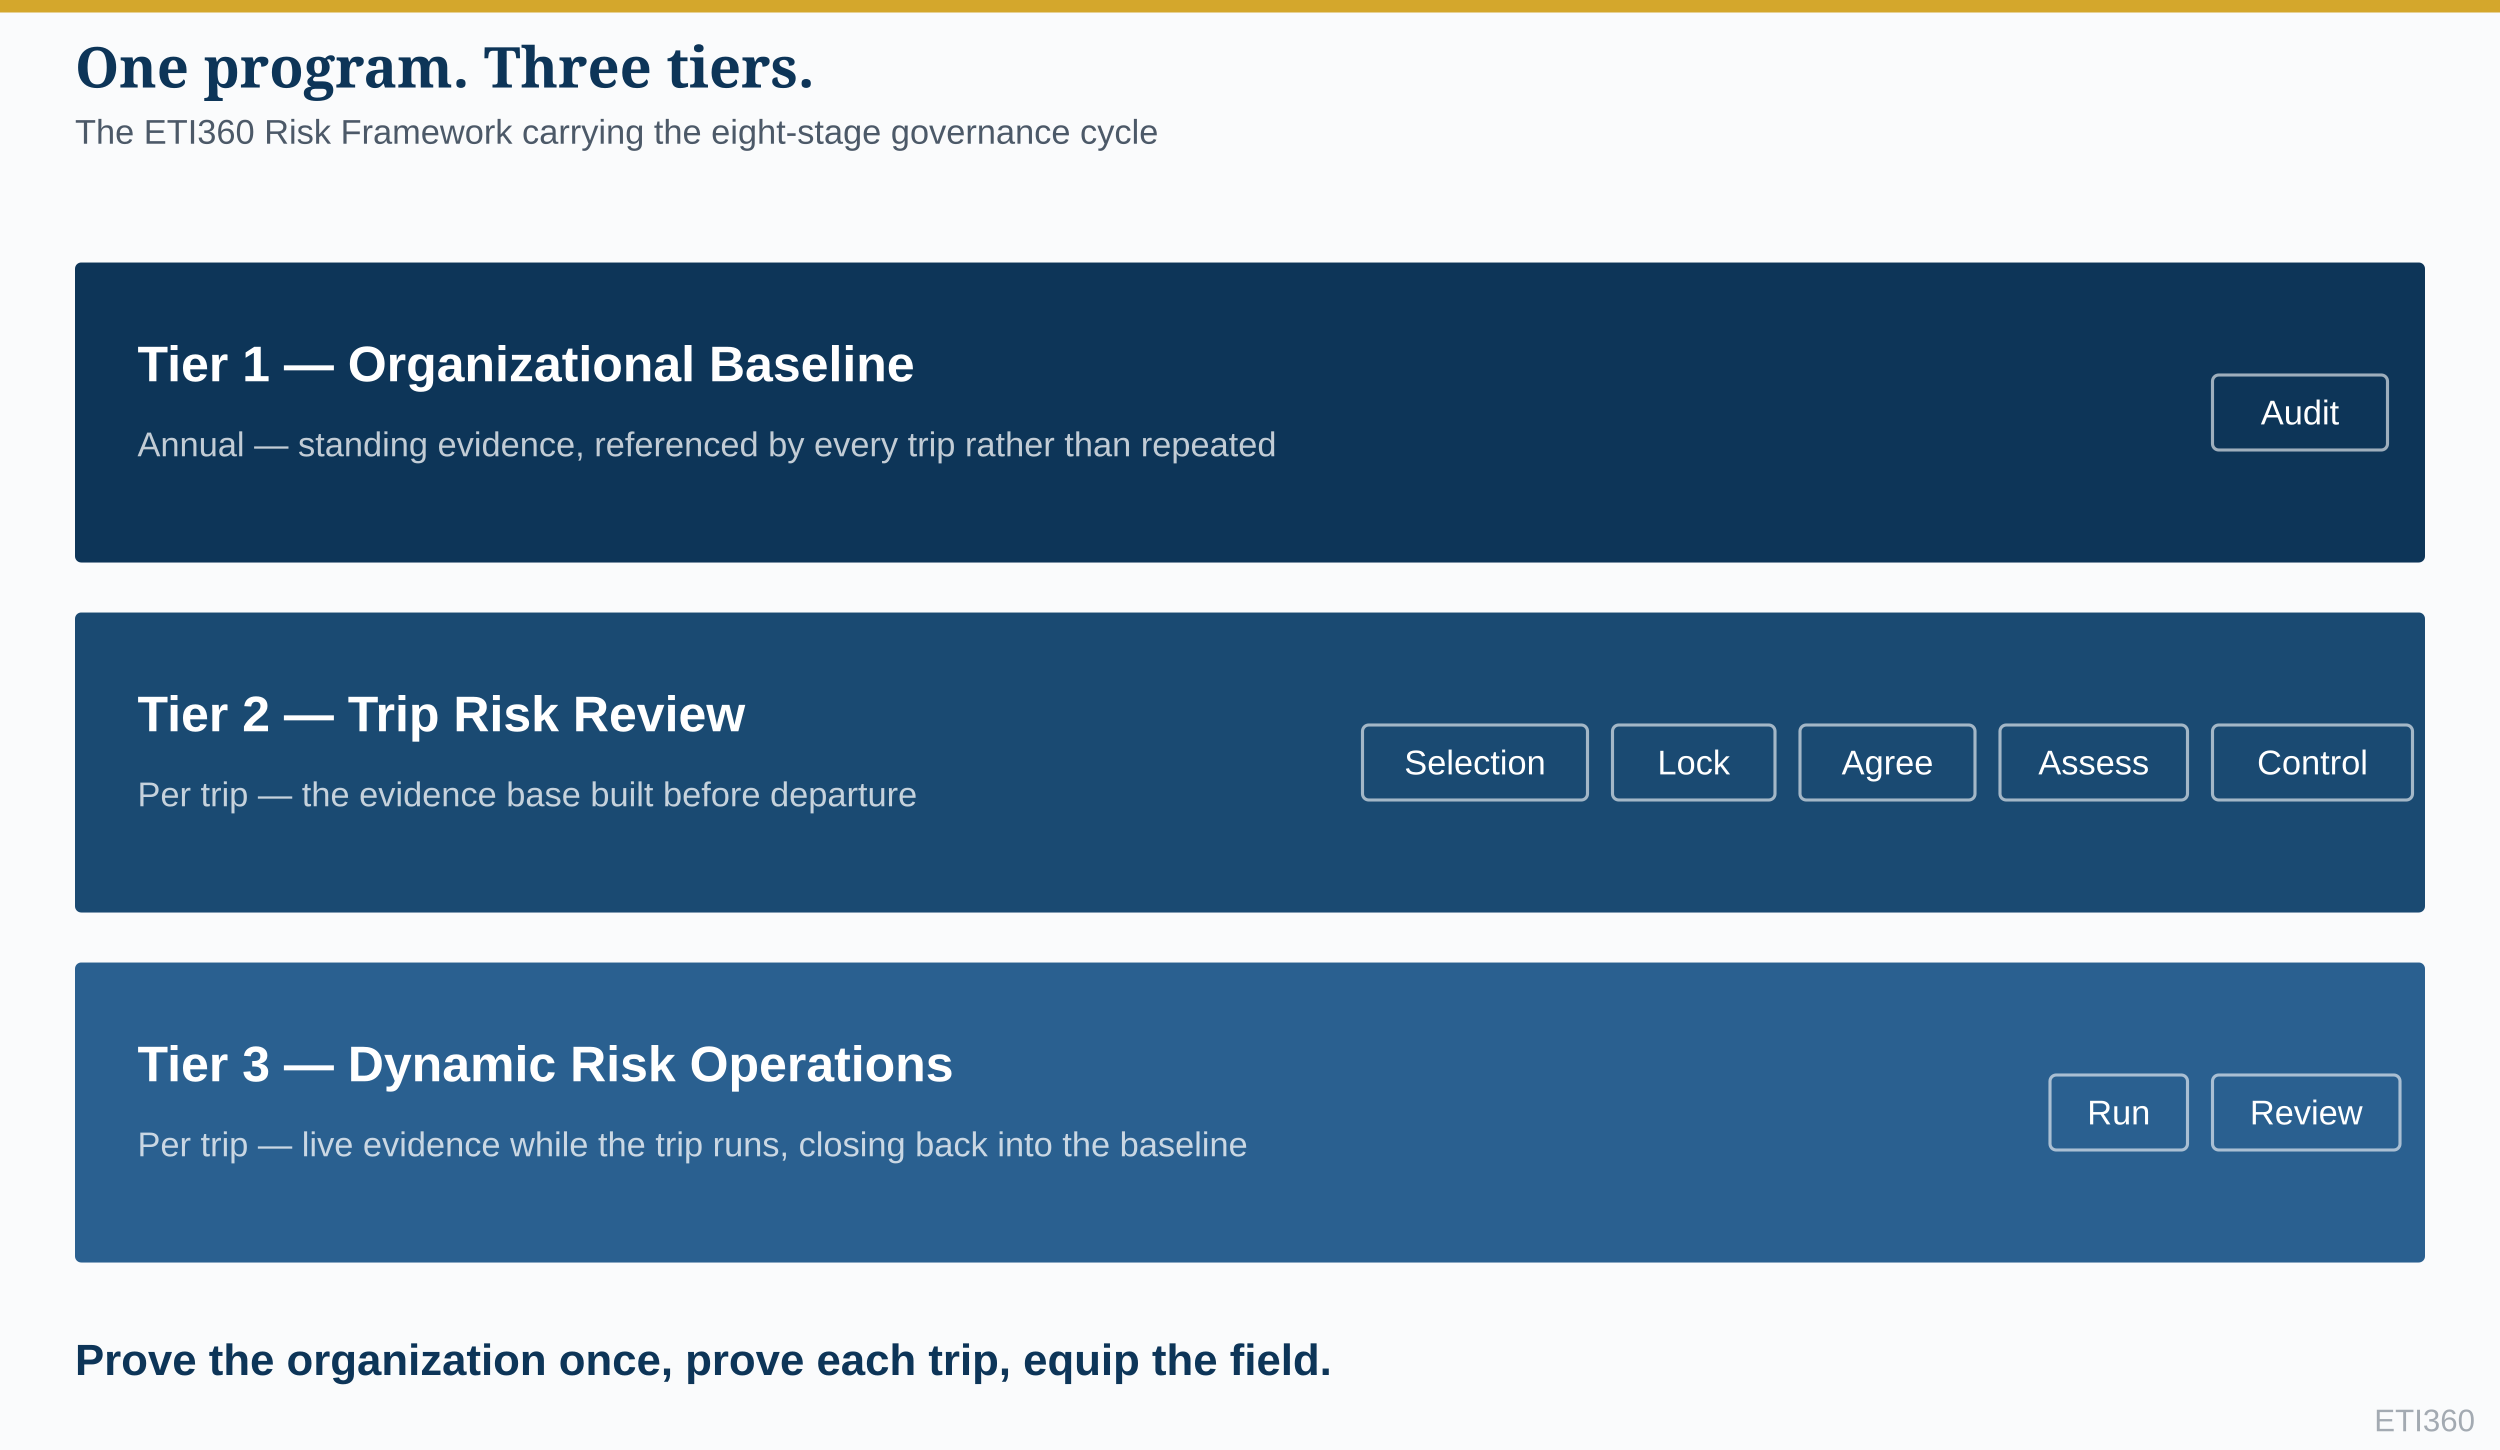
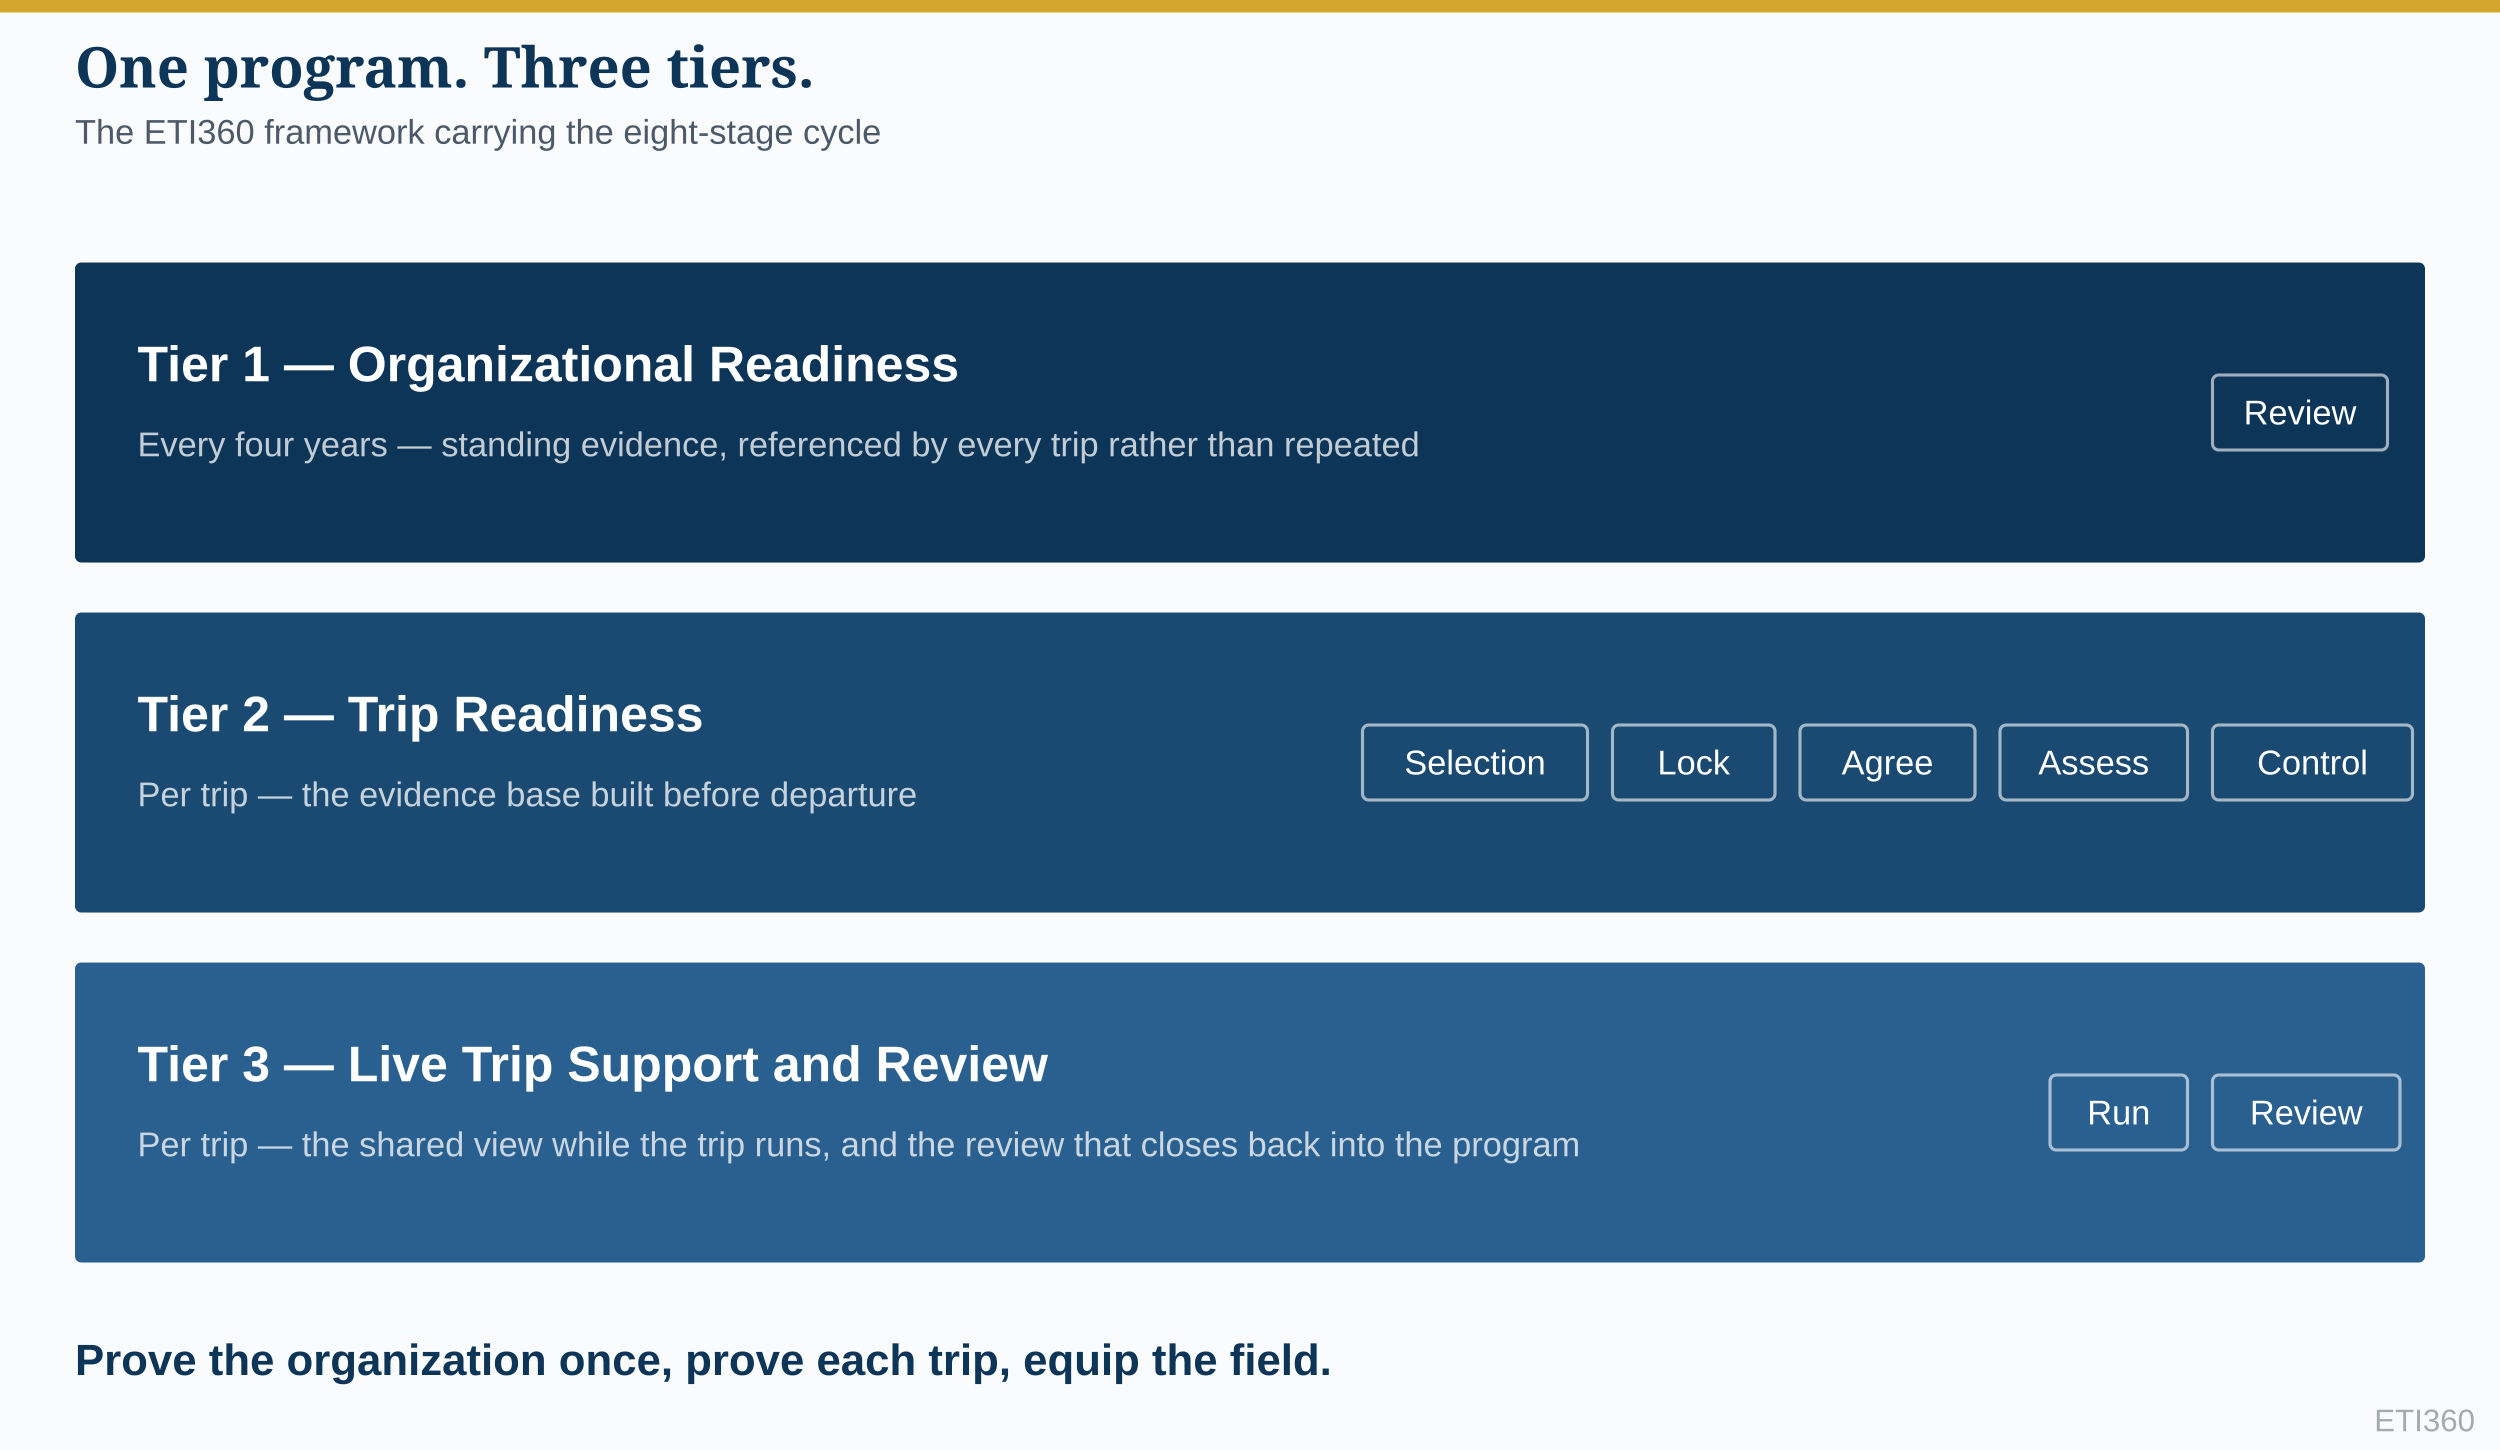
<svg xmlns="http://www.w3.org/2000/svg" viewBox="0 0 800 464">
  <defs>
    <marker id="arr" viewBox="0 0 10 10" refX="9" refY="5" markerWidth="6" markerHeight="6" orient="auto">
      <path d="M 0 0 L 10 5 L 0 10 z" fill="#0d3558" />
    </marker>
    <marker id="arr-gold" viewBox="0 0 10 10" refX="9" refY="5" markerWidth="6" markerHeight="6" orient="auto">
      <path d="M 0 0 L 10 5 L 0 10 z" fill="#d4a72c" />
    </marker>
    <marker id="arr-muted" viewBox="0 0 10 10" refX="9" refY="5" markerWidth="6" markerHeight="6" orient="auto">
      <path d="M 0 0 L 10 5 L 0 10 z" fill="#4c5968" />
    </marker>
  </defs>
  <rect x="0" y="0" width="800" height="464" fill="#fafbfc" />
  <rect x="0" y="0" width="800" height="4" fill="#d4a72c" />
  <text x="24" y="28" font-family="'Source Serif 4', Georgia, serif" font-size="18" font-weight="700" fill="#0d3558">One program. Three tiers.</text>
-   <text x="24" y="46" font-family="'IBM Plex Sans', Arial, sans-serif" font-size="11" fill="#4c5968">The ETI360 Risk Framework carrying the eight-stage governance cycle</text>
+   <text x="24" y="46" font-family="'IBM Plex Sans', Arial, sans-serif" font-size="11" fill="#4c5968">The ETI360 framework carrying the eight-stage cycle</text>
  <rect x="24" y="84" width="752" height="96" rx="2" fill="#0d3558" />
-   <text x="44" y="122" font-family="'IBM Plex Sans', Arial, sans-serif" font-size="16" font-weight="700" fill="#ffffff">Tier 1 — Organizational Baseline</text>
-   <text x="44" y="146" font-family="'IBM Plex Sans', Arial, sans-serif" font-size="11" fill="#ffffff" opacity="0.75">Annual — standing evidence, referenced by every trip rather than repeated</text>
+   <text x="44" y="122" font-family="'IBM Plex Sans', Arial, sans-serif" font-size="16" font-weight="700" fill="#ffffff">Tier 1 — Organizational Readiness</text>
+   <text x="44" y="146" font-family="'IBM Plex Sans', Arial, sans-serif" font-size="11" fill="#ffffff" opacity="0.75">Every four years — standing evidence, referenced by every trip rather than repeated</text>
  <rect x="708" y="120" width="56" height="24" rx="2" fill="none" stroke="#ffffff" stroke-opacity="0.6" stroke-width="1" />
-   <text x="736" y="132" text-anchor="middle" dominant-baseline="central" font-family="'IBM Plex Sans', Arial, sans-serif" font-size="11" fill="#ffffff">Audit</text>
+   <text x="736" y="132" text-anchor="middle" dominant-baseline="central" font-family="'IBM Plex Sans', Arial, sans-serif" font-size="11" fill="#ffffff">Review</text>
  <rect x="24" y="196" width="752" height="96" rx="2" fill="#1a4a72" />
-   <text x="44" y="234" font-family="'IBM Plex Sans', Arial, sans-serif" font-size="16" font-weight="700" fill="#ffffff">Tier 2 — Trip Risk Review</text>
+   <text x="44" y="234" font-family="'IBM Plex Sans', Arial, sans-serif" font-size="16" font-weight="700" fill="#ffffff">Tier 2 — Trip Readiness</text>
  <text x="44" y="258" font-family="'IBM Plex Sans', Arial, sans-serif" font-size="11" fill="#ffffff" opacity="0.75">Per trip — the evidence base built before departure</text>
  <rect x="436" y="232" width="72" height="24" rx="2" fill="none" stroke="#ffffff" stroke-opacity="0.6" stroke-width="1" />
  <text x="472" y="244" text-anchor="middle" dominant-baseline="central" font-family="'IBM Plex Sans', Arial, sans-serif" font-size="11" fill="#ffffff">Selection</text>
  <rect x="516" y="232" width="52" height="24" rx="2" fill="none" stroke="#ffffff" stroke-opacity="0.6" stroke-width="1" />
  <text x="542" y="244" text-anchor="middle" dominant-baseline="central" font-family="'IBM Plex Sans', Arial, sans-serif" font-size="11" fill="#ffffff">Lock</text>
  <rect x="576" y="232" width="56" height="24" rx="2" fill="none" stroke="#ffffff" stroke-opacity="0.6" stroke-width="1" />
  <text x="604" y="244" text-anchor="middle" dominant-baseline="central" font-family="'IBM Plex Sans', Arial, sans-serif" font-size="11" fill="#ffffff">Agree</text>
  <rect x="640" y="232" width="60" height="24" rx="2" fill="none" stroke="#ffffff" stroke-opacity="0.6" stroke-width="1" />
  <text x="670" y="244" text-anchor="middle" dominant-baseline="central" font-family="'IBM Plex Sans', Arial, sans-serif" font-size="11" fill="#ffffff">Assess</text>
  <rect x="708" y="232" width="64" height="24" rx="2" fill="none" stroke="#ffffff" stroke-opacity="0.6" stroke-width="1" />
  <text x="740" y="244" text-anchor="middle" dominant-baseline="central" font-family="'IBM Plex Sans', Arial, sans-serif" font-size="11" fill="#ffffff">Control</text>
  <rect x="24" y="308" width="752" height="96" rx="2" fill="#2a6090" />
-   <text x="44" y="346" font-family="'IBM Plex Sans', Arial, sans-serif" font-size="16" font-weight="700" fill="#ffffff">Tier 3 — Dynamic Risk Operations</text>
-   <text x="44" y="370" font-family="'IBM Plex Sans', Arial, sans-serif" font-size="11" fill="#ffffff" opacity="0.75">Per trip — live evidence while the trip runs, closing back into the baseline</text>
+   <text x="44" y="346" font-family="'IBM Plex Sans', Arial, sans-serif" font-size="16" font-weight="700" fill="#ffffff">Tier 3 — Live Trip Support and Review</text>
+   <text x="44" y="370" font-family="'IBM Plex Sans', Arial, sans-serif" font-size="11" fill="#ffffff" opacity="0.75">Per trip — the shared view while the trip runs, and the review that closes back into the program</text>
  <rect x="656" y="344" width="44" height="24" rx="2" fill="none" stroke="#ffffff" stroke-opacity="0.6" stroke-width="1" />
  <text x="678" y="356" text-anchor="middle" dominant-baseline="central" font-family="'IBM Plex Sans', Arial, sans-serif" font-size="11" fill="#ffffff">Run</text>
  <rect x="708" y="344" width="60" height="24" rx="2" fill="none" stroke="#ffffff" stroke-opacity="0.6" stroke-width="1" />
  <text x="738" y="356" text-anchor="middle" dominant-baseline="central" font-family="'IBM Plex Sans', Arial, sans-serif" font-size="11" fill="#ffffff">Review</text>
  <text x="24" y="440" font-family="'IBM Plex Sans', Arial, sans-serif" font-size="14" font-weight="700" fill="#0d3558">Prove the organization once, prove each trip, equip the field.</text>
  <text x="792" y="458" text-anchor="end" font-family="'IBM Plex Sans', Arial, sans-serif" font-size="10" fill="#4c5968" opacity="0.5">ETI360</text>
</svg>
